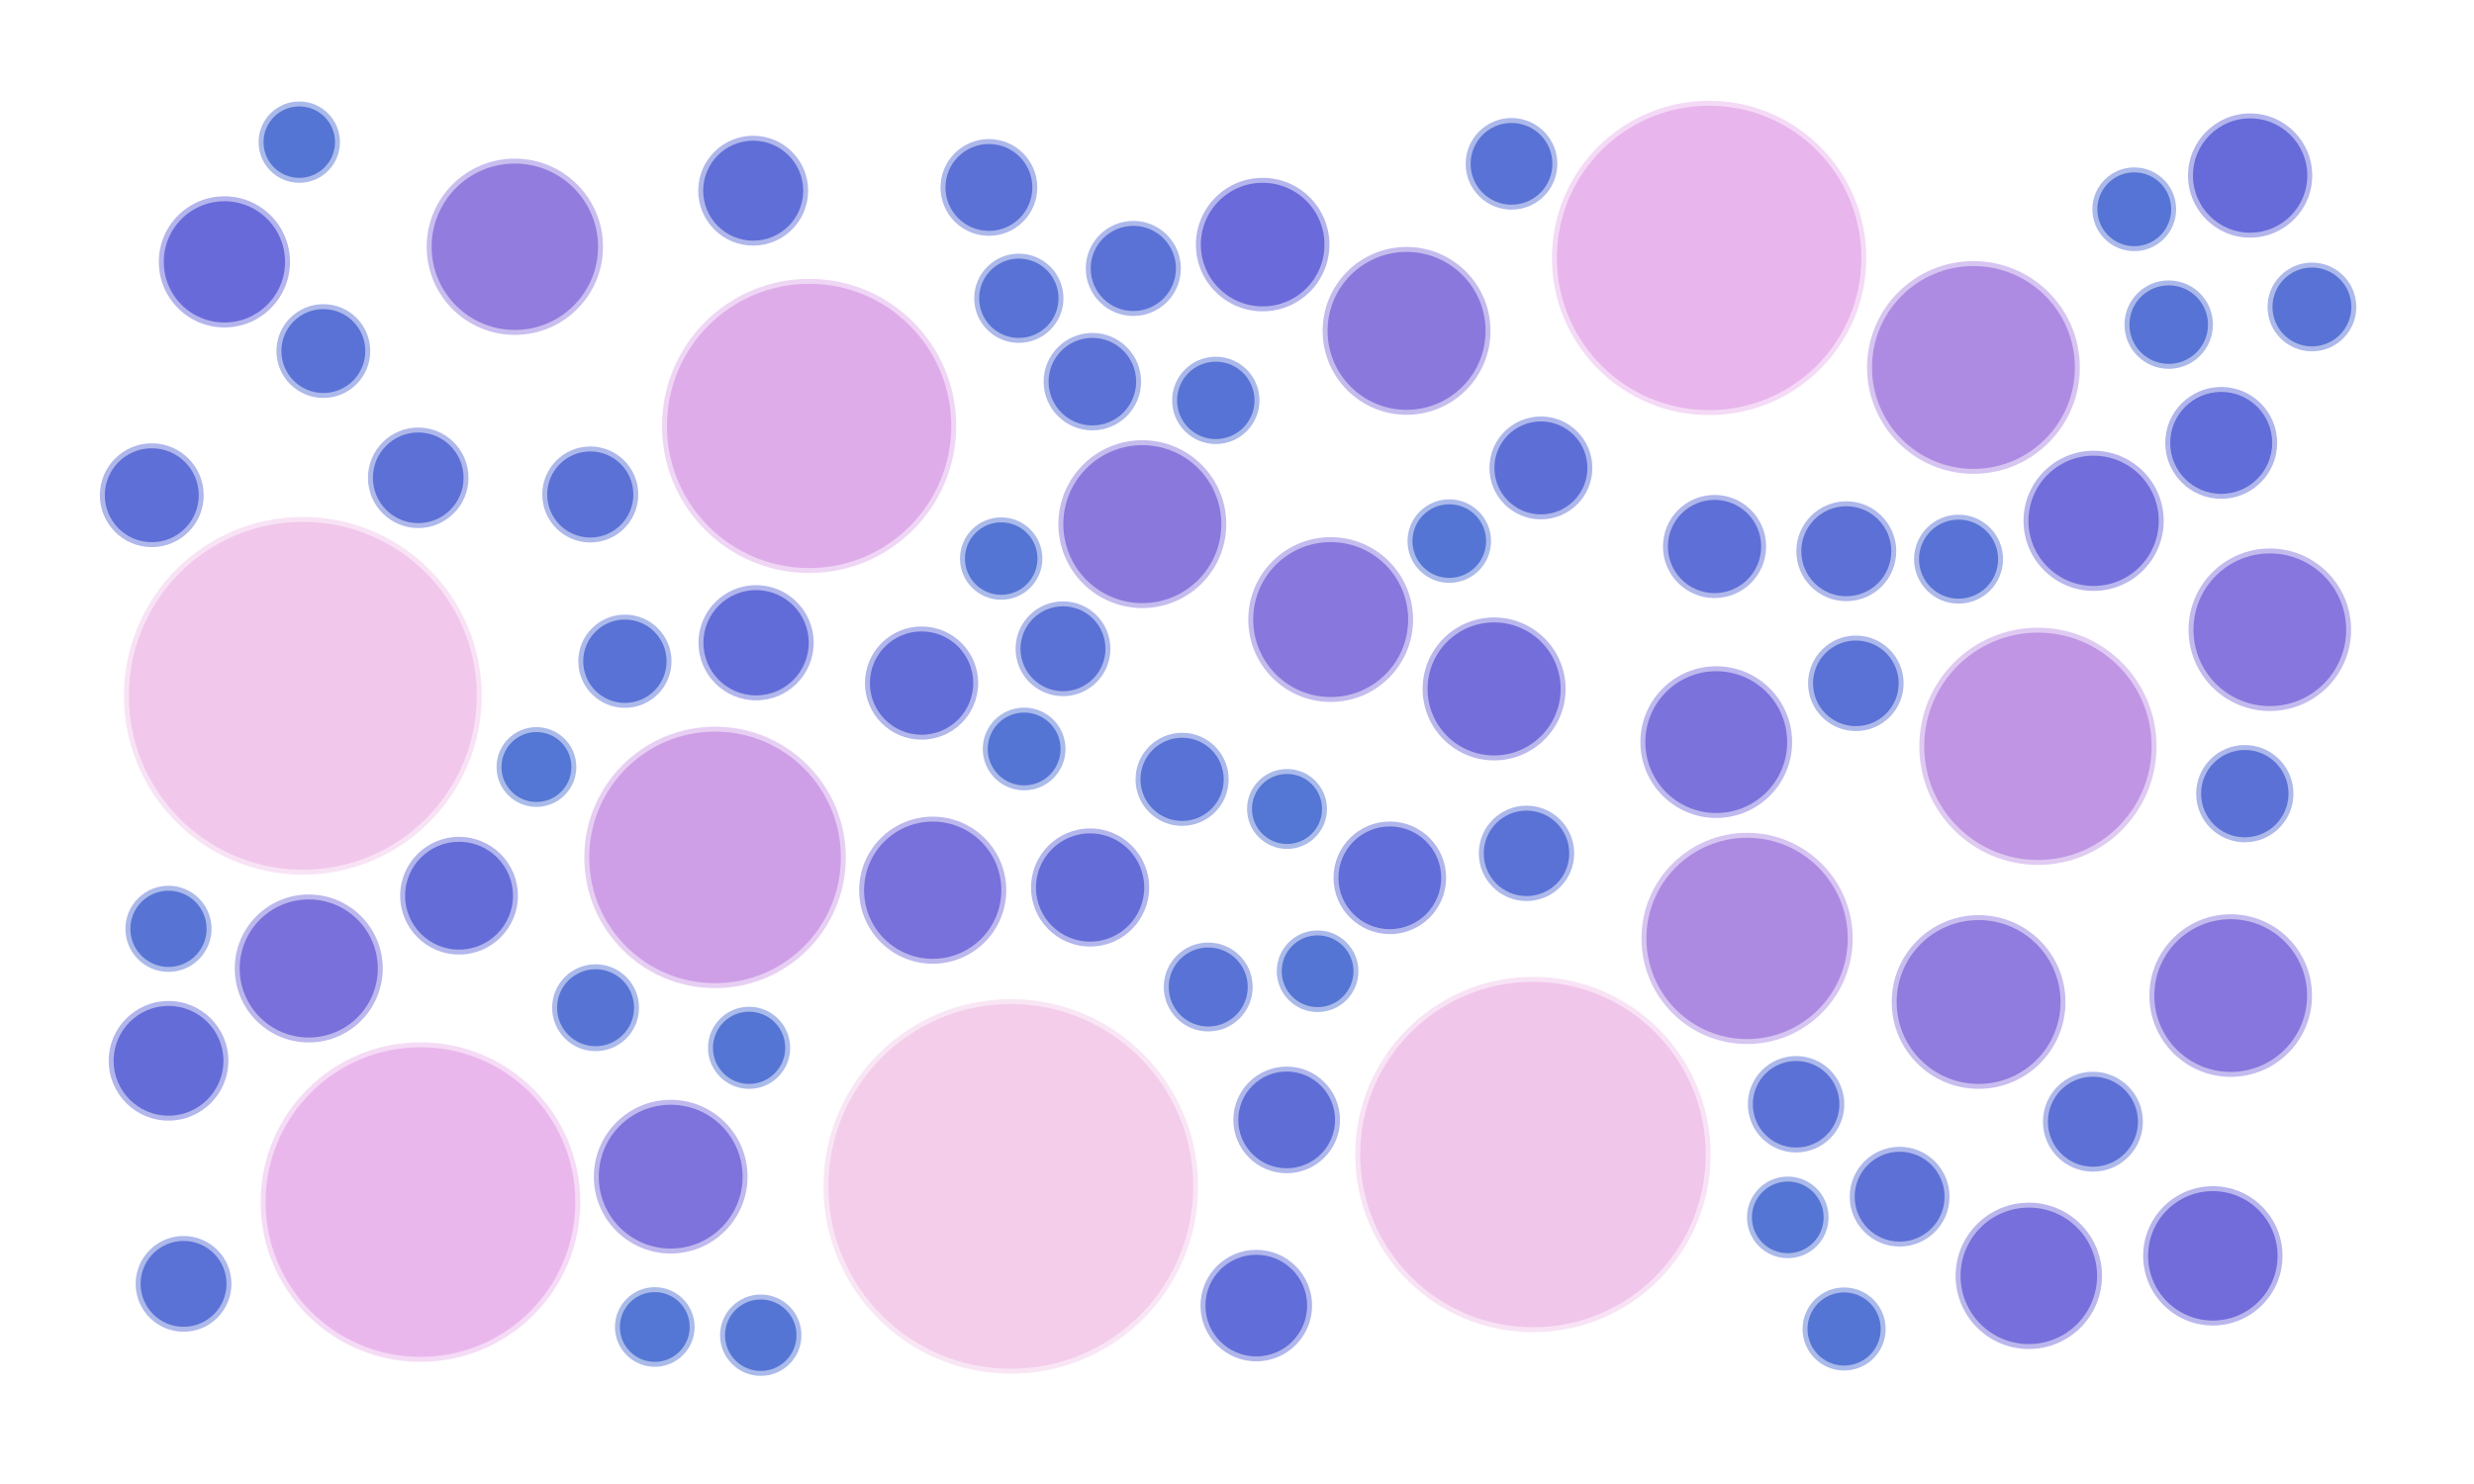
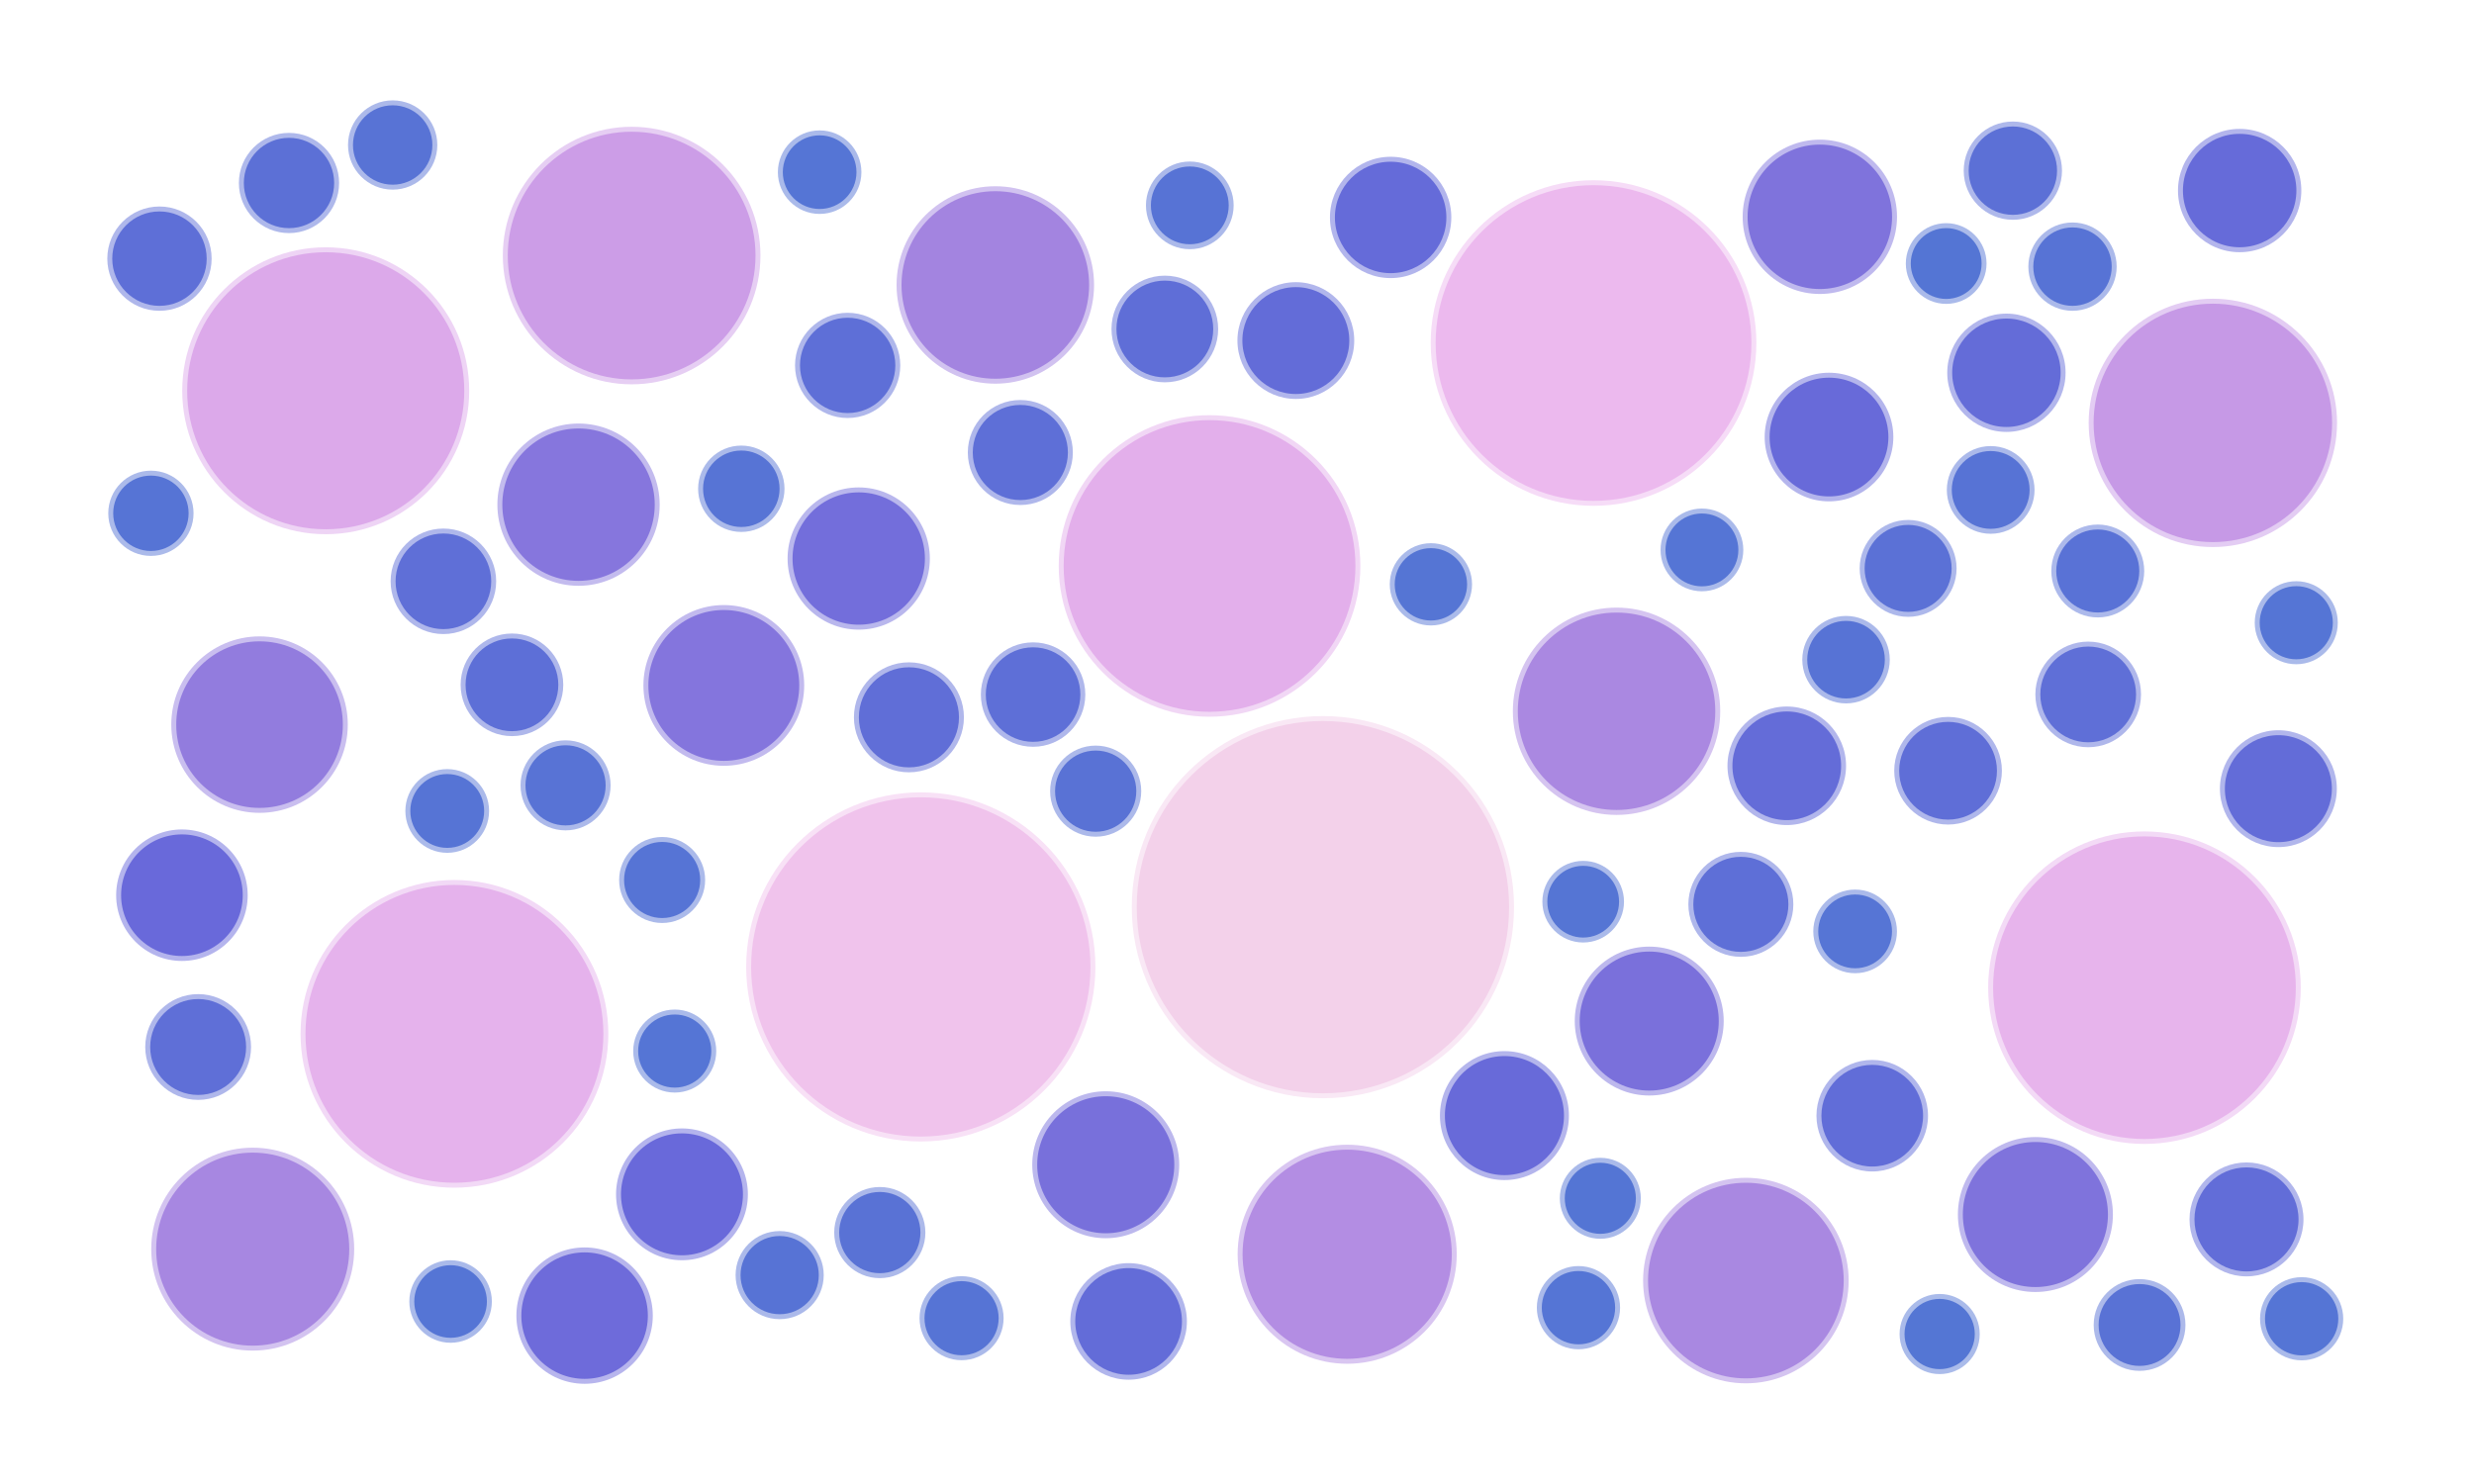
<svg xmlns="http://www.w3.org/2000/svg" width="500" height="300" viewBox="0 0 500 300">
-   <circle cx="204.289" cy="239.841" r="37.866" fill="hsl(313.597, 60%, 87.866%)" stroke="rgba(255,255,255,0.5)" stroke-width="2" />
-   <circle cx="61.204" cy="140.656" r="36.155" fill="hsl(308.465, 60%, 86.155%)" stroke="rgba(255,255,255,0.5)" stroke-width="2" />
-   <circle cx="309.82" cy="233.394" r="35.918" fill="hsl(307.754, 60%, 85.918%)" stroke="rgba(255,255,255,0.5)" stroke-width="2" />
-   <circle cx="84.975" cy="243.008" r="32.298" fill="hsl(296.895, 60%, 82.298%)" stroke="rgba(255,255,255,0.5)" stroke-width="2" />
-   <circle cx="345.419" cy="52.141" r="31.765" fill="hsl(295.294, 60%, 81.765%)" stroke="rgba(255,255,255,0.5)" stroke-width="2" />
-   <circle cx="163.525" cy="86.103" r="29.732" fill="hsl(289.196, 60%, 79.732%)" stroke="rgba(255,255,255,0.5)" stroke-width="2" />
-   <circle cx="144.515" cy="173.331" r="26.431" fill="hsl(279.293, 60%, 76.431%)" stroke="rgba(255,255,255,0.5)" stroke-width="2" />
-   <circle cx="411.871" cy="150.866" r="23.974" fill="hsl(271.923, 60%, 73.974%)" stroke="rgba(255,255,255,0.5)" stroke-width="2" />
-   <circle cx="398.838" cy="74.285" r="21.503" fill="hsl(264.51, 60%, 71.503%)" stroke="rgba(255,255,255,0.5)" stroke-width="2" />
-   <circle cx="353.088" cy="189.707" r="21.346" fill="hsl(264.038, 60%, 71.346%)" stroke="rgba(255,255,255,0.5)" stroke-width="2" />
-   <circle cx="104.051" cy="49.884" r="17.816" fill="hsl(253.447, 60%, 67.816%)" stroke="rgba(255,255,255,0.5)" stroke-width="2" />
-   <circle cx="399.879" cy="202.56" r="17.559" fill="hsl(252.678, 60%, 67.559%)" stroke="rgba(255,255,255,0.5)" stroke-width="2" />
-   <circle cx="230.867" cy="105.959" r="16.967" fill="hsl(250.9, 60%, 66.967%)" stroke="rgba(255,255,255,0.5)" stroke-width="2" />
-   <circle cx="284.272" cy="66.887" r="16.964" fill="hsl(250.892, 60%, 66.964%)" stroke="rgba(255,255,255,0.5)" stroke-width="2" />
-   <circle cx="268.934" cy="125.248" r="16.657" fill="hsl(249.97, 60%, 66.657%)" stroke="rgba(255,255,255,0.5)" stroke-width="2" />
-   <circle cx="450.83" cy="201.261" r="16.435" fill="hsl(249.304, 60%, 66.435%)" stroke="rgba(255,255,255,0.5)" stroke-width="2" />
-   <circle cx="458.736" cy="127.309" r="16.43" fill="hsl(249.289, 60%, 66.43%)" stroke="rgba(255,255,255,0.5)" stroke-width="2" />
-   <circle cx="135.55" cy="237.869" r="15.533" fill="hsl(246.6, 60%, 65.533%)" stroke="rgba(255,255,255,0.5)" stroke-width="2" />
-   <circle cx="346.859" cy="150.024" r="15.332" fill="hsl(245.996, 60%, 65.332%)" stroke="rgba(255,255,255,0.5)" stroke-width="2" />
-   <circle cx="62.399" cy="195.782" r="14.956" fill="hsl(244.868, 60%, 64.956%)" stroke="rgba(255,255,255,0.5)" stroke-width="2" />
-   <circle cx="188.504" cy="179.96" r="14.868" fill="hsl(244.603, 60%, 64.868%)" stroke="rgba(255,255,255,0.5)" stroke-width="2" />
-   <circle cx="410.028" cy="257.92" r="14.796" fill="hsl(244.388, 60%, 64.796%)" stroke="rgba(255,255,255,0.5)" stroke-width="2" />
-   <circle cx="301.963" cy="139.27" r="14.447" fill="hsl(243.342, 60%, 64.447%)" stroke="rgba(255,255,255,0.5)" stroke-width="2" />
-   <circle cx="423.12" cy="105.287" r="14.164" fill="hsl(242.492, 60%, 64.164%)" stroke="rgba(255,255,255,0.5)" stroke-width="2" />
-   <circle cx="447.219" cy="253.876" r="14.082" fill="hsl(242.247, 60%, 64.082%)" stroke="rgba(255,255,255,0.5)" stroke-width="2" />
-   <circle cx="255.186" cy="49.446" r="13.494" fill="hsl(240.482, 60%, 63.494%)" stroke="rgba(255,255,255,0.5)" stroke-width="2" />
-   <circle cx="45.354" cy="52.939" r="13.258" fill="hsl(239.774, 60%, 63.258%)" stroke="rgba(255,255,255,0.5)" stroke-width="2" />
-   <circle cx="454.754" cy="35.485" r="12.554" fill="hsl(237.662, 60%, 62.554%)" stroke="rgba(255,255,255,0.5)" stroke-width="2" />
-   <circle cx="34.06" cy="214.447" r="12.093" fill="hsl(236.278, 60%, 62.093%)" stroke="rgba(255,255,255,0.5)" stroke-width="2" />
-   <circle cx="220.313" cy="179.414" r="11.938" fill="hsl(235.815, 60%, 61.938%)" stroke="rgba(255,255,255,0.5)" stroke-width="2" />
-   <circle cx="92.774" cy="181.07" r="11.897" fill="hsl(235.691, 60%, 61.897%)" stroke="rgba(255,255,255,0.5)" stroke-width="2" />
-   <circle cx="152.806" cy="129.937" r="11.642" fill="hsl(234.925, 60%, 61.642%)" stroke="rgba(255,255,255,0.5)" stroke-width="2" />
-   <circle cx="186.249" cy="138.089" r="11.44" fill="hsl(234.32, 60%, 61.44%)" stroke="rgba(255,255,255,0.5)" stroke-width="2" />
-   <circle cx="280.887" cy="177.454" r="11.381" fill="hsl(234.144, 60%, 61.381%)" stroke="rgba(255,255,255,0.5)" stroke-width="2" />
-   <circle cx="448.911" cy="89.531" r="11.307" fill="hsl(233.92, 60%, 61.307%)" stroke="rgba(255,255,255,0.5)" stroke-width="2" />
-   <circle cx="253.898" cy="263.933" r="11.275" fill="hsl(233.826, 60%, 61.275%)" stroke="rgba(255,255,255,0.5)" stroke-width="2" />
-   <circle cx="152.221" cy="38.546" r="11.105" fill="hsl(233.316, 60%, 61.105%)" stroke="rgba(255,255,255,0.5)" stroke-width="2" />
-   <circle cx="260.041" cy="226.395" r="10.779" fill="hsl(232.336, 60%, 60.779%)" stroke="rgba(255,255,255,0.5)" stroke-width="2" />
-   <circle cx="30.675" cy="100.115" r="10.492" fill="hsl(231.477, 60%, 60.492%)" stroke="rgba(255,255,255,0.5)" stroke-width="2" />
-   <circle cx="346.514" cy="110.478" r="10.424" fill="hsl(231.272, 60%, 60.424%)" stroke="rgba(255,255,255,0.5)" stroke-width="2" />
-   <circle cx="311.42" cy="94.593" r="10.4" fill="hsl(231.2, 60%, 60.4%)" stroke="rgba(255,255,255,0.5)" stroke-width="2" />
-   <circle cx="84.524" cy="96.591" r="10.16" fill="hsl(230.479, 60%, 60.16%)" stroke="rgba(255,255,255,0.5)" stroke-width="2" />
-   <circle cx="422.986" cy="226.76" r="10.098" fill="hsl(230.294, 60%, 60.098%)" stroke="rgba(255,255,255,0.5)" stroke-width="2" />
-   <circle cx="373.141" cy="111.438" r="10.095" fill="hsl(230.284, 60%, 60.095%)" stroke="rgba(255,255,255,0.5)" stroke-width="2" />
-   <circle cx="383.919" cy="241.915" r="10.081" fill="hsl(230.243, 60%, 60.081%)" stroke="rgba(255,255,255,0.5)" stroke-width="2" />
-   <circle cx="220.77" cy="77.154" r="9.848" fill="hsl(229.544, 60%, 59.848%)" stroke="rgba(255,255,255,0.5)" stroke-width="2" />
-   <circle cx="453.679" cy="160.443" r="9.83" fill="hsl(229.49, 60%, 59.83%)" stroke="rgba(255,255,255,0.5)" stroke-width="2" />
-   <circle cx="199.861" cy="37.892" r="9.778" fill="hsl(229.335, 60%, 59.778%)" stroke="rgba(255,255,255,0.5)" stroke-width="2" />
-   <circle cx="362.995" cy="223.231" r="9.746" fill="hsl(229.239, 60%, 59.746%)" stroke="rgba(255,255,255,0.5)" stroke-width="2" />
-   <circle cx="119.298" cy="99.962" r="9.703" fill="hsl(229.11, 60%, 59.703%)" stroke="rgba(255,255,255,0.5)" stroke-width="2" />
-   <circle cx="37.097" cy="259.541" r="9.677" fill="hsl(229.03, 60%, 59.677%)" stroke="rgba(255,255,255,0.5)" stroke-width="2" />
-   <circle cx="375.071" cy="138.14" r="9.653" fill="hsl(228.958, 60%, 59.653%)" stroke="rgba(255,255,255,0.5)" stroke-width="2" />
-   <circle cx="308.51" cy="172.51" r="9.637" fill="hsl(228.911, 60%, 59.637%)" stroke="rgba(255,255,255,0.5)" stroke-width="2" />
-   <circle cx="229.045" cy="54.266" r="9.609" fill="hsl(228.826, 60%, 59.609%)" stroke="rgba(255,255,255,0.5)" stroke-width="2" />
-   <circle cx="214.834" cy="131.152" r="9.581" fill="hsl(228.744, 60%, 59.581%)" stroke="rgba(255,255,255,0.5)" stroke-width="2" />
-   <circle cx="65.351" cy="70.967" r="9.48" fill="hsl(228.44, 60%, 59.48%)" stroke="rgba(255,255,255,0.5)" stroke-width="2" />
-   <circle cx="126.294" cy="133.675" r="9.423" fill="hsl(228.268, 60%, 59.423%)" stroke="rgba(255,255,255,0.5)" stroke-width="2" />
-   <circle cx="238.904" cy="157.548" r="9.409" fill="hsl(228.227, 60%, 59.409%)" stroke="rgba(255,255,255,0.5)" stroke-width="2" />
-   <circle cx="305.48" cy="33.117" r="9.261" fill="hsl(227.784, 60%, 59.261%)" stroke="rgba(255,255,255,0.5)" stroke-width="2" />
-   <circle cx="205.906" cy="60.297" r="9.018" fill="hsl(227.054, 60%, 59.018%)" stroke="rgba(255,255,255,0.5)" stroke-width="2" />
-   <circle cx="395.826" cy="113.038" r="8.992" fill="hsl(226.976, 60%, 58.992%)" stroke="rgba(255,255,255,0.5)" stroke-width="2" />
-   <circle cx="244.185" cy="199.526" r="8.985" fill="hsl(226.954, 60%, 58.985%)" stroke="rgba(255,255,255,0.5)" stroke-width="2" />
-   <circle cx="467.245" cy="62.055" r="8.969" fill="hsl(226.907, 60%, 58.969%)" stroke="rgba(255,255,255,0.5)" stroke-width="2" />
-   <circle cx="438.301" cy="65.624" r="8.939" fill="hsl(226.816, 60%, 58.939%)" stroke="rgba(255,255,255,0.5)" stroke-width="2" />
-   <circle cx="245.716" cy="80.941" r="8.826" fill="hsl(226.477, 60%, 58.826%)" stroke="rgba(255,255,255,0.5)" stroke-width="2" />
-   <circle cx="120.367" cy="203.718" r="8.779" fill="hsl(226.336, 60%, 58.779%)" stroke="rgba(255,255,255,0.5)" stroke-width="2" />
-   <circle cx="34.051" cy="187.768" r="8.704" fill="hsl(226.111, 60%, 58.704%)" stroke="rgba(255,255,255,0.5)" stroke-width="2" />
-   <circle cx="431.339" cy="42.308" r="8.464" fill="hsl(225.393, 60%, 58.464%)" stroke="rgba(255,255,255,0.5)" stroke-width="2" />
-   <circle cx="292.902" cy="109.384" r="8.441" fill="hsl(225.323, 60%, 58.441%)" stroke="rgba(255,255,255,0.5)" stroke-width="2" />
-   <circle cx="372.701" cy="268.665" r="8.396" fill="hsl(225.188, 60%, 58.396%)" stroke="rgba(255,255,255,0.5)" stroke-width="2" />
-   <circle cx="206.982" cy="151.41" r="8.361" fill="hsl(225.083, 60%, 58.361%)" stroke="rgba(255,255,255,0.5)" stroke-width="2" />
-   <circle cx="202.344" cy="112.919" r="8.326" fill="hsl(224.979, 60%, 58.326%)" stroke="rgba(255,255,255,0.5)" stroke-width="2" />
-   <circle cx="151.393" cy="211.824" r="8.302" fill="hsl(224.906, 60%, 58.302%)" stroke="rgba(255,255,255,0.5)" stroke-width="2" />
-   <circle cx="266.288" cy="196.342" r="8.251" fill="hsl(224.752, 60%, 58.251%)" stroke="rgba(255,255,255,0.5)" stroke-width="2" />
-   <circle cx="361.314" cy="246.1" r="8.245" fill="hsl(224.736, 60%, 58.245%)" stroke="rgba(255,255,255,0.5)" stroke-width="2" />
-   <circle cx="153.75" cy="269.922" r="8.223" fill="hsl(224.67, 60%, 58.223%)" stroke="rgba(255,255,255,0.5)" stroke-width="2" />
-   <circle cx="60.483" cy="28.735" r="8.223" fill="hsl(224.668, 60%, 58.223%)" stroke="rgba(255,255,255,0.5)" stroke-width="2" />
-   <circle cx="260.109" cy="163.539" r="8.078" fill="hsl(224.234, 60%, 58.078%)" stroke="rgba(255,255,255,0.5)" stroke-width="2" />
-   <circle cx="108.416" cy="155.058" r="8.064" fill="hsl(224.193, 60%, 58.064%)" stroke="rgba(255,255,255,0.5)" stroke-width="2" />
-   <circle cx="132.333" cy="268.258" r="8.05" fill="hsl(224.149, 60%, 58.05%)" stroke="rgba(255,255,255,0.5)" stroke-width="2" />
+   <circle cx="267.363" cy="183.387" r="38.629" fill="hsl(315.887, 60%, 88.629%)" stroke="rgba(255,255,255,0.5)" stroke-width="2" />
+   <circle cx="186.093" cy="195.472" r="35.292" fill="hsl(305.876, 60%, 85.292%)" stroke="rgba(255,255,255,0.5)" stroke-width="2" />
+   <circle cx="322.057" cy="69.344" r="32.909" fill="hsl(298.727, 60%, 82.909%)" stroke="rgba(255,255,255,0.5)" stroke-width="2" />
+   <circle cx="433.4" cy="199.667" r="31.588" fill="hsl(294.764, 60%, 81.588%)" stroke="rgba(255,255,255,0.5)" stroke-width="2" />
+   <circle cx="91.842" cy="208.998" r="31.102" fill="hsl(293.305, 60%, 81.102%)" stroke="rgba(255,255,255,0.5)" stroke-width="2" />
+   <circle cx="244.451" cy="114.413" r="30.483" fill="hsl(291.449, 60%, 80.483%)" stroke="rgba(255,255,255,0.5)" stroke-width="2" />
+   <circle cx="65.829" cy="78.994" r="29.001" fill="hsl(287.004, 60%, 79.001%)" stroke="rgba(255,255,255,0.5)" stroke-width="2" />
+   <circle cx="127.656" cy="51.661" r="26.034" fill="hsl(278.101, 60%, 76.034%)" stroke="rgba(255,255,255,0.5)" stroke-width="2" />
+   <circle cx="447.222" cy="85.489" r="25.099" fill="hsl(275.297, 60%, 75.099%)" stroke="rgba(255,255,255,0.5)" stroke-width="2" />
+   <circle cx="272.268" cy="253.552" r="22.142" fill="hsl(266.426, 60%, 72.142%)" stroke="rgba(255,255,255,0.5)" stroke-width="2" />
+   <circle cx="326.706" cy="143.788" r="20.955" fill="hsl(262.865, 60%, 70.955%)" stroke="rgba(255,255,255,0.5)" stroke-width="2" />
+   <circle cx="352.846" cy="258.874" r="20.773" fill="hsl(262.318, 60%, 70.773%)" stroke="rgba(255,255,255,0.5)" stroke-width="2" />
+   <circle cx="51.075" cy="252.522" r="20.511" fill="hsl(261.534, 60%, 70.511%)" stroke="rgba(255,255,255,0.5)" stroke-width="2" />
+   <circle cx="201.156" cy="57.606" r="19.957" fill="hsl(259.87, 60%, 69.957%)" stroke="rgba(255,255,255,0.5)" stroke-width="2" />
+   <circle cx="52.453" cy="146.486" r="17.836" fill="hsl(253.507, 60%, 67.836%)" stroke="rgba(255,255,255,0.5)" stroke-width="2" />
+   <circle cx="116.922" cy="102.022" r="16.401" fill="hsl(249.204, 60%, 66.401%)" stroke="rgba(255,255,255,0.5)" stroke-width="2" />
+   <circle cx="146.283" cy="138.563" r="16.247" fill="hsl(248.742, 60%, 66.247%)" stroke="rgba(255,255,255,0.5)" stroke-width="2" />
+   <circle cx="411.358" cy="245.523" r="15.664" fill="hsl(246.992, 60%, 65.664%)" stroke="rgba(255,255,255,0.5)" stroke-width="2" />
+   <circle cx="367.792" cy="43.831" r="15.599" fill="hsl(246.796, 60%, 65.599%)" stroke="rgba(255,255,255,0.5)" stroke-width="2" />
+   <circle cx="333.314" cy="206.416" r="15.051" fill="hsl(245.154, 60%, 65.051%)" stroke="rgba(255,255,255,0.5)" stroke-width="2" />
+   <circle cx="223.474" cy="235.461" r="14.853" fill="hsl(244.558, 60%, 64.853%)" stroke="rgba(255,255,255,0.5)" stroke-width="2" />
+   <circle cx="173.548" cy="112.911" r="14.376" fill="hsl(243.127, 60%, 64.376%)" stroke="rgba(255,255,255,0.5)" stroke-width="2" />
+   <circle cx="118.148" cy="265.96" r="13.783" fill="hsl(241.35, 60%, 63.783%)" stroke="rgba(255,255,255,0.5)" stroke-width="2" />
+   <circle cx="137.827" cy="241.442" r="13.323" fill="hsl(239.968, 60%, 63.323%)" stroke="rgba(255,255,255,0.5)" stroke-width="2" />
+   <circle cx="36.768" cy="180.971" r="13.292" fill="hsl(239.876, 60%, 63.292%)" stroke="rgba(255,255,255,0.5)" stroke-width="2" />
+   <circle cx="304.051" cy="225.524" r="13.035" fill="hsl(239.105, 60%, 63.035%)" stroke="rgba(255,255,255,0.5)" stroke-width="2" />
+   <circle cx="369.646" cy="88.351" r="13.002" fill="hsl(239.007, 60%, 63.002%)" stroke="rgba(255,255,255,0.5)" stroke-width="2" />
+   <circle cx="452.638" cy="38.521" r="12.464" fill="hsl(237.391, 60%, 62.464%)" stroke="rgba(255,255,255,0.5)" stroke-width="2" />
+   <circle cx="281.05" cy="43.955" r="12.263" fill="hsl(236.788, 60%, 62.263%)" stroke="rgba(255,255,255,0.5)" stroke-width="2" />
+   <circle cx="361.109" cy="154.81" r="11.983" fill="hsl(235.949, 60%, 61.983%)" stroke="rgba(255,255,255,0.5)" stroke-width="2" />
+   <circle cx="405.5" cy="75.357" r="11.958" fill="hsl(235.873, 60%, 61.958%)" stroke="rgba(255,255,255,0.5)" stroke-width="2" />
+   <circle cx="460.464" cy="159.434" r="11.813" fill="hsl(235.439, 60%, 61.813%)" stroke="rgba(255,255,255,0.5)" stroke-width="2" />
+   <circle cx="261.89" cy="68.846" r="11.804" fill="hsl(235.412, 60%, 61.804%)" stroke="rgba(255,255,255,0.5)" stroke-width="2" />
+   <circle cx="228.094" cy="267.134" r="11.781" fill="hsl(235.344, 60%, 61.781%)" stroke="rgba(255,255,255,0.5)" stroke-width="2" />
+   <circle cx="454.021" cy="246.511" r="11.516" fill="hsl(234.549, 60%, 61.516%)" stroke="rgba(255,255,255,0.5)" stroke-width="2" />
+   <circle cx="378.383" cy="225.546" r="11.275" fill="hsl(233.826, 60%, 61.275%)" stroke="rgba(255,255,255,0.5)" stroke-width="2" />
+   <circle cx="183.695" cy="145.011" r="11.116" fill="hsl(233.349, 60%, 61.116%)" stroke="rgba(255,255,255,0.5)" stroke-width="2" />
+   <circle cx="393.708" cy="155.81" r="10.88" fill="hsl(232.641, 60%, 60.88%)" stroke="rgba(255,255,255,0.5)" stroke-width="2" />
+   <circle cx="235.415" cy="66.506" r="10.781" fill="hsl(232.343, 60%, 60.781%)" stroke="rgba(255,255,255,0.5)" stroke-width="2" />
+   <circle cx="40.045" cy="211.658" r="10.693" fill="hsl(232.08, 60%, 60.693%)" stroke="rgba(255,255,255,0.5)" stroke-width="2" />
+   <circle cx="422.027" cy="140.382" r="10.677" fill="hsl(232.031, 60%, 60.677%)" stroke="rgba(255,255,255,0.5)" stroke-width="2" />
+   <circle cx="89.612" cy="117.516" r="10.666" fill="hsl(231.997, 60%, 60.666%)" stroke="rgba(255,255,255,0.5)" stroke-width="2" />
+   <circle cx="171.313" cy="73.868" r="10.635" fill="hsl(231.906, 60%, 60.635%)" stroke="rgba(255,255,255,0.5)" stroke-width="2" />
+   <circle cx="206.21" cy="91.477" r="10.614" fill="hsl(231.842, 60%, 60.614%)" stroke="rgba(255,255,255,0.5)" stroke-width="2" />
+   <circle cx="351.83" cy="182.819" r="10.609" fill="hsl(231.827, 60%, 60.609%)" stroke="rgba(255,255,255,0.5)" stroke-width="2" />
+   <circle cx="208.787" cy="140.413" r="10.556" fill="hsl(231.669, 60%, 60.556%)" stroke="rgba(255,255,255,0.5)" stroke-width="2" />
+   <circle cx="32.229" cy="52.286" r="10.543" fill="hsl(231.63, 60%, 60.543%)" stroke="rgba(255,255,255,0.5)" stroke-width="2" />
+   <circle cx="103.466" cy="138.44" r="10.372" fill="hsl(231.116, 60%, 60.372%)" stroke="rgba(255,255,255,0.5)" stroke-width="2" />
+   <circle cx="58.407" cy="36.994" r="10.128" fill="hsl(230.384, 60%, 60.128%)" stroke="rgba(255,255,255,0.5)" stroke-width="2" />
+   <circle cx="406.802" cy="34.499" r="9.932" fill="hsl(229.795, 60%, 59.932%)" stroke="rgba(255,255,255,0.5)" stroke-width="2" />
+   <circle cx="385.637" cy="114.905" r="9.793" fill="hsl(229.38, 60%, 59.793%)" stroke="rgba(255,255,255,0.5)" stroke-width="2" />
+   <circle cx="423.963" cy="115.429" r="9.39" fill="hsl(228.169, 60%, 59.39%)" stroke="rgba(255,255,255,0.5)" stroke-width="2" />
+   <circle cx="432.411" cy="267.853" r="9.274" fill="hsl(227.822, 60%, 59.274%)" stroke="rgba(255,255,255,0.5)" stroke-width="2" />
+   <circle cx="177.81" cy="249.173" r="9.212" fill="hsl(227.637, 60%, 59.212%)" stroke="rgba(255,255,255,0.5)" stroke-width="2" />
+   <circle cx="221.44" cy="159.937" r="9.208" fill="hsl(227.624, 60%, 59.208%)" stroke="rgba(255,255,255,0.5)" stroke-width="2" />
+   <circle cx="114.301" cy="158.763" r="9.102" fill="hsl(227.305, 60%, 59.102%)" stroke="rgba(255,255,255,0.5)" stroke-width="2" />
+   <circle cx="79.359" cy="29.314" r="9.024" fill="hsl(227.073, 60%, 59.024%)" stroke="rgba(255,255,255,0.5)" stroke-width="2" />
+   <circle cx="418.858" cy="53.903" r="8.926" fill="hsl(226.779, 60%, 58.926%)" stroke="rgba(255,255,255,0.5)" stroke-width="2" />
+   <circle cx="157.572" cy="257.773" r="8.907" fill="hsl(226.72, 60%, 58.907%)" stroke="rgba(255,255,255,0.5)" stroke-width="2" />
+   <circle cx="402.321" cy="99.041" r="8.865" fill="hsl(226.594, 60%, 58.865%)" stroke="rgba(255,255,255,0.5)" stroke-width="2" />
+   <circle cx="240.461" cy="41.517" r="8.863" fill="hsl(226.589, 60%, 58.863%)" stroke="rgba(255,255,255,0.5)" stroke-width="2" />
+   <circle cx="373.086" cy="133.356" r="8.841" fill="hsl(226.524, 60%, 58.841%)" stroke="rgba(255,255,255,0.5)" stroke-width="2" />
+   <circle cx="149.821" cy="98.807" r="8.73" fill="hsl(226.19, 60%, 58.73%)" stroke="rgba(255,255,255,0.5)" stroke-width="2" />
+   <circle cx="133.819" cy="177.895" r="8.692" fill="hsl(226.077, 60%, 58.692%)" stroke="rgba(255,255,255,0.5)" stroke-width="2" />
+   <circle cx="30.498" cy="103.764" r="8.618" fill="hsl(225.855, 60%, 58.618%)" stroke="rgba(255,255,255,0.5)" stroke-width="2" />
+   <circle cx="194.336" cy="266.481" r="8.493" fill="hsl(225.478, 60%, 58.493%)" stroke="rgba(255,255,255,0.5)" stroke-width="2" />
+   <circle cx="90.387" cy="163.941" r="8.462" fill="hsl(225.387, 60%, 58.462%)" stroke="rgba(255,255,255,0.5)" stroke-width="2" />
+   <circle cx="374.923" cy="188.286" r="8.456" fill="hsl(225.367, 60%, 58.456%)" stroke="rgba(255,255,255,0.5)" stroke-width="2" />
+   <circle cx="165.651" cy="34.804" r="8.443" fill="hsl(225.33, 60%, 58.443%)" stroke="rgba(255,255,255,0.5)" stroke-width="2" />
+   <circle cx="319.01" cy="264.354" r="8.413" fill="hsl(225.24, 60%, 58.413%)" stroke="rgba(255,255,255,0.5)" stroke-width="2" />
+   <circle cx="465.167" cy="266.594" r="8.407" fill="hsl(225.221, 60%, 58.407%)" stroke="rgba(255,255,255,0.5)" stroke-width="2" />
+   <circle cx="464.08" cy="125.888" r="8.393" fill="hsl(225.18, 60%, 58.393%)" stroke="rgba(255,255,255,0.5)" stroke-width="2" />
+   <circle cx="136.364" cy="212.478" r="8.391" fill="hsl(225.174, 60%, 58.391%)" stroke="rgba(255,255,255,0.5)" stroke-width="2" />
+   <circle cx="343.963" cy="111.168" r="8.363" fill="hsl(225.089, 60%, 58.363%)" stroke="rgba(255,255,255,0.5)" stroke-width="2" />
+   <circle cx="91.065" cy="263.108" r="8.342" fill="hsl(225.025, 60%, 58.342%)" stroke="rgba(255,255,255,0.5)" stroke-width="2" />
+   <circle cx="289.189" cy="118.126" r="8.315" fill="hsl(224.945, 60%, 58.315%)" stroke="rgba(255,255,255,0.5)" stroke-width="2" />
+   <circle cx="319.966" cy="182.282" r="8.25" fill="hsl(224.75, 60%, 58.25%)" stroke="rgba(255,255,255,0.5)" stroke-width="2" />
+   <circle cx="323.427" cy="242.242" r="8.185" fill="hsl(224.556, 60%, 58.185%)" stroke="rgba(255,255,255,0.5)" stroke-width="2" />
+   <circle cx="393.327" cy="53.273" r="8.159" fill="hsl(224.478, 60%, 58.159%)" stroke="rgba(255,255,255,0.5)" stroke-width="2" />
+   <circle cx="392.008" cy="269.682" r="8.099" fill="hsl(224.296, 60%, 58.099%)" stroke="rgba(255,255,255,0.5)" stroke-width="2" />
</svg>
